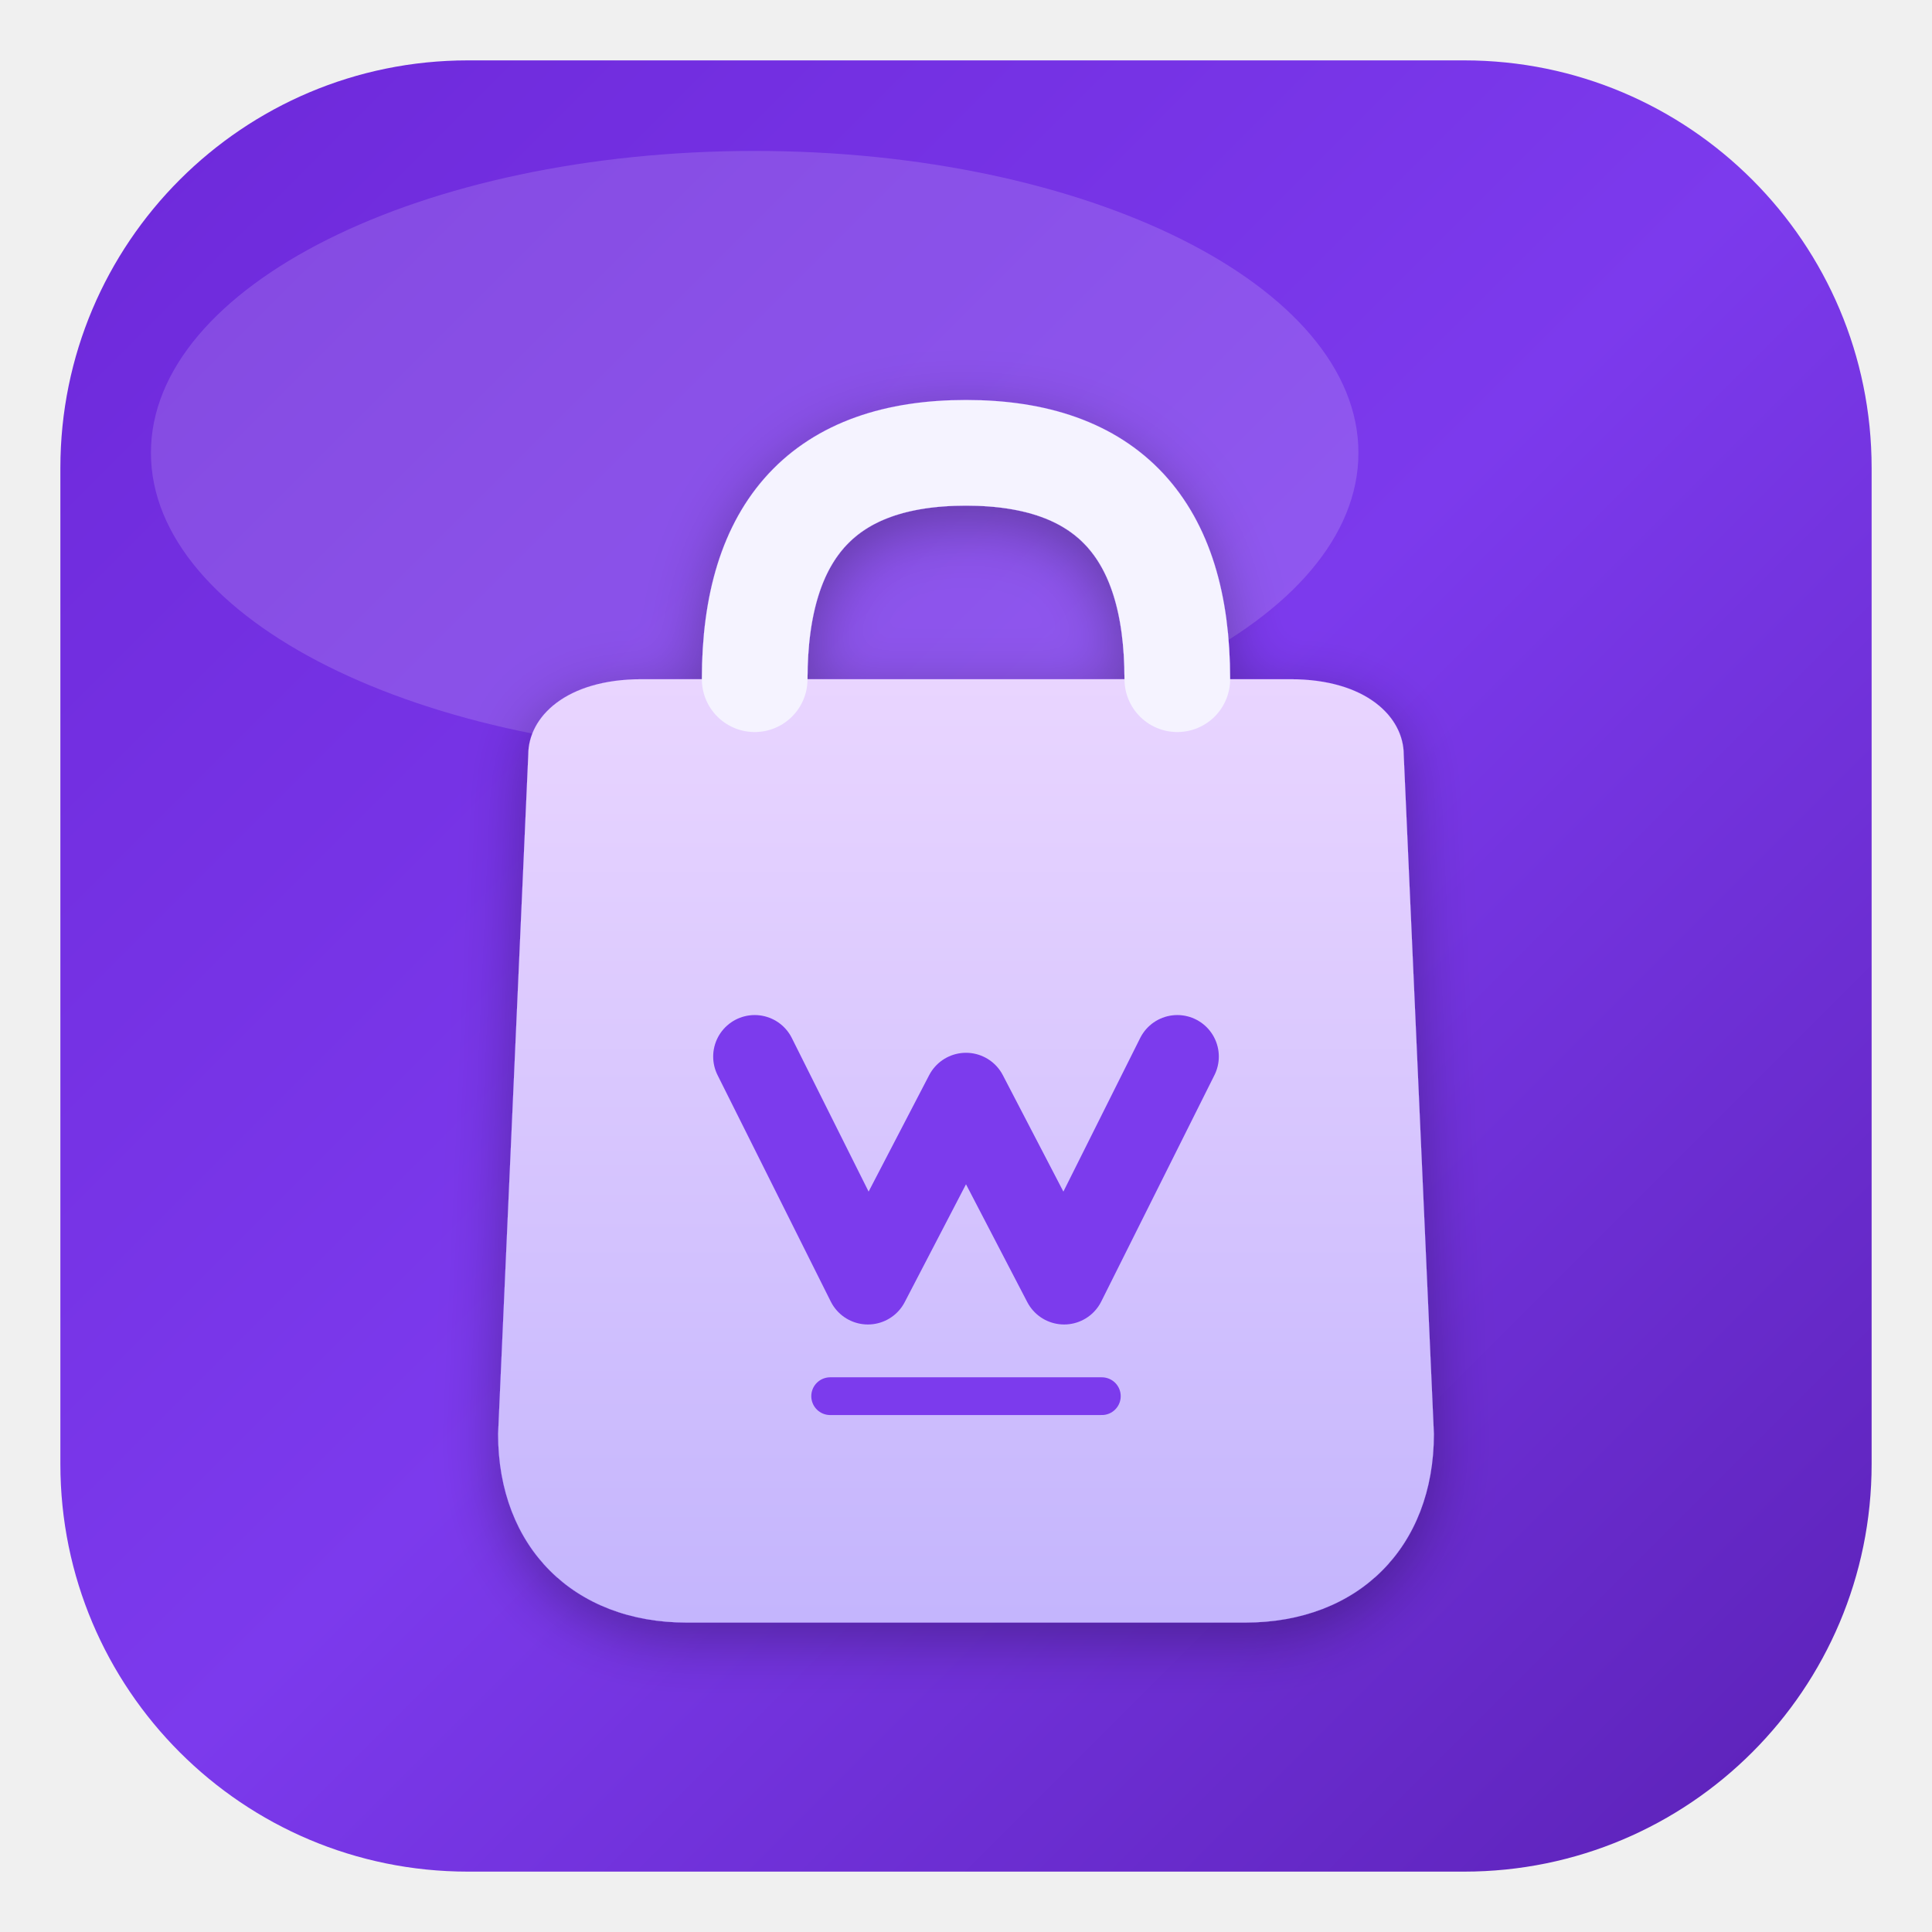
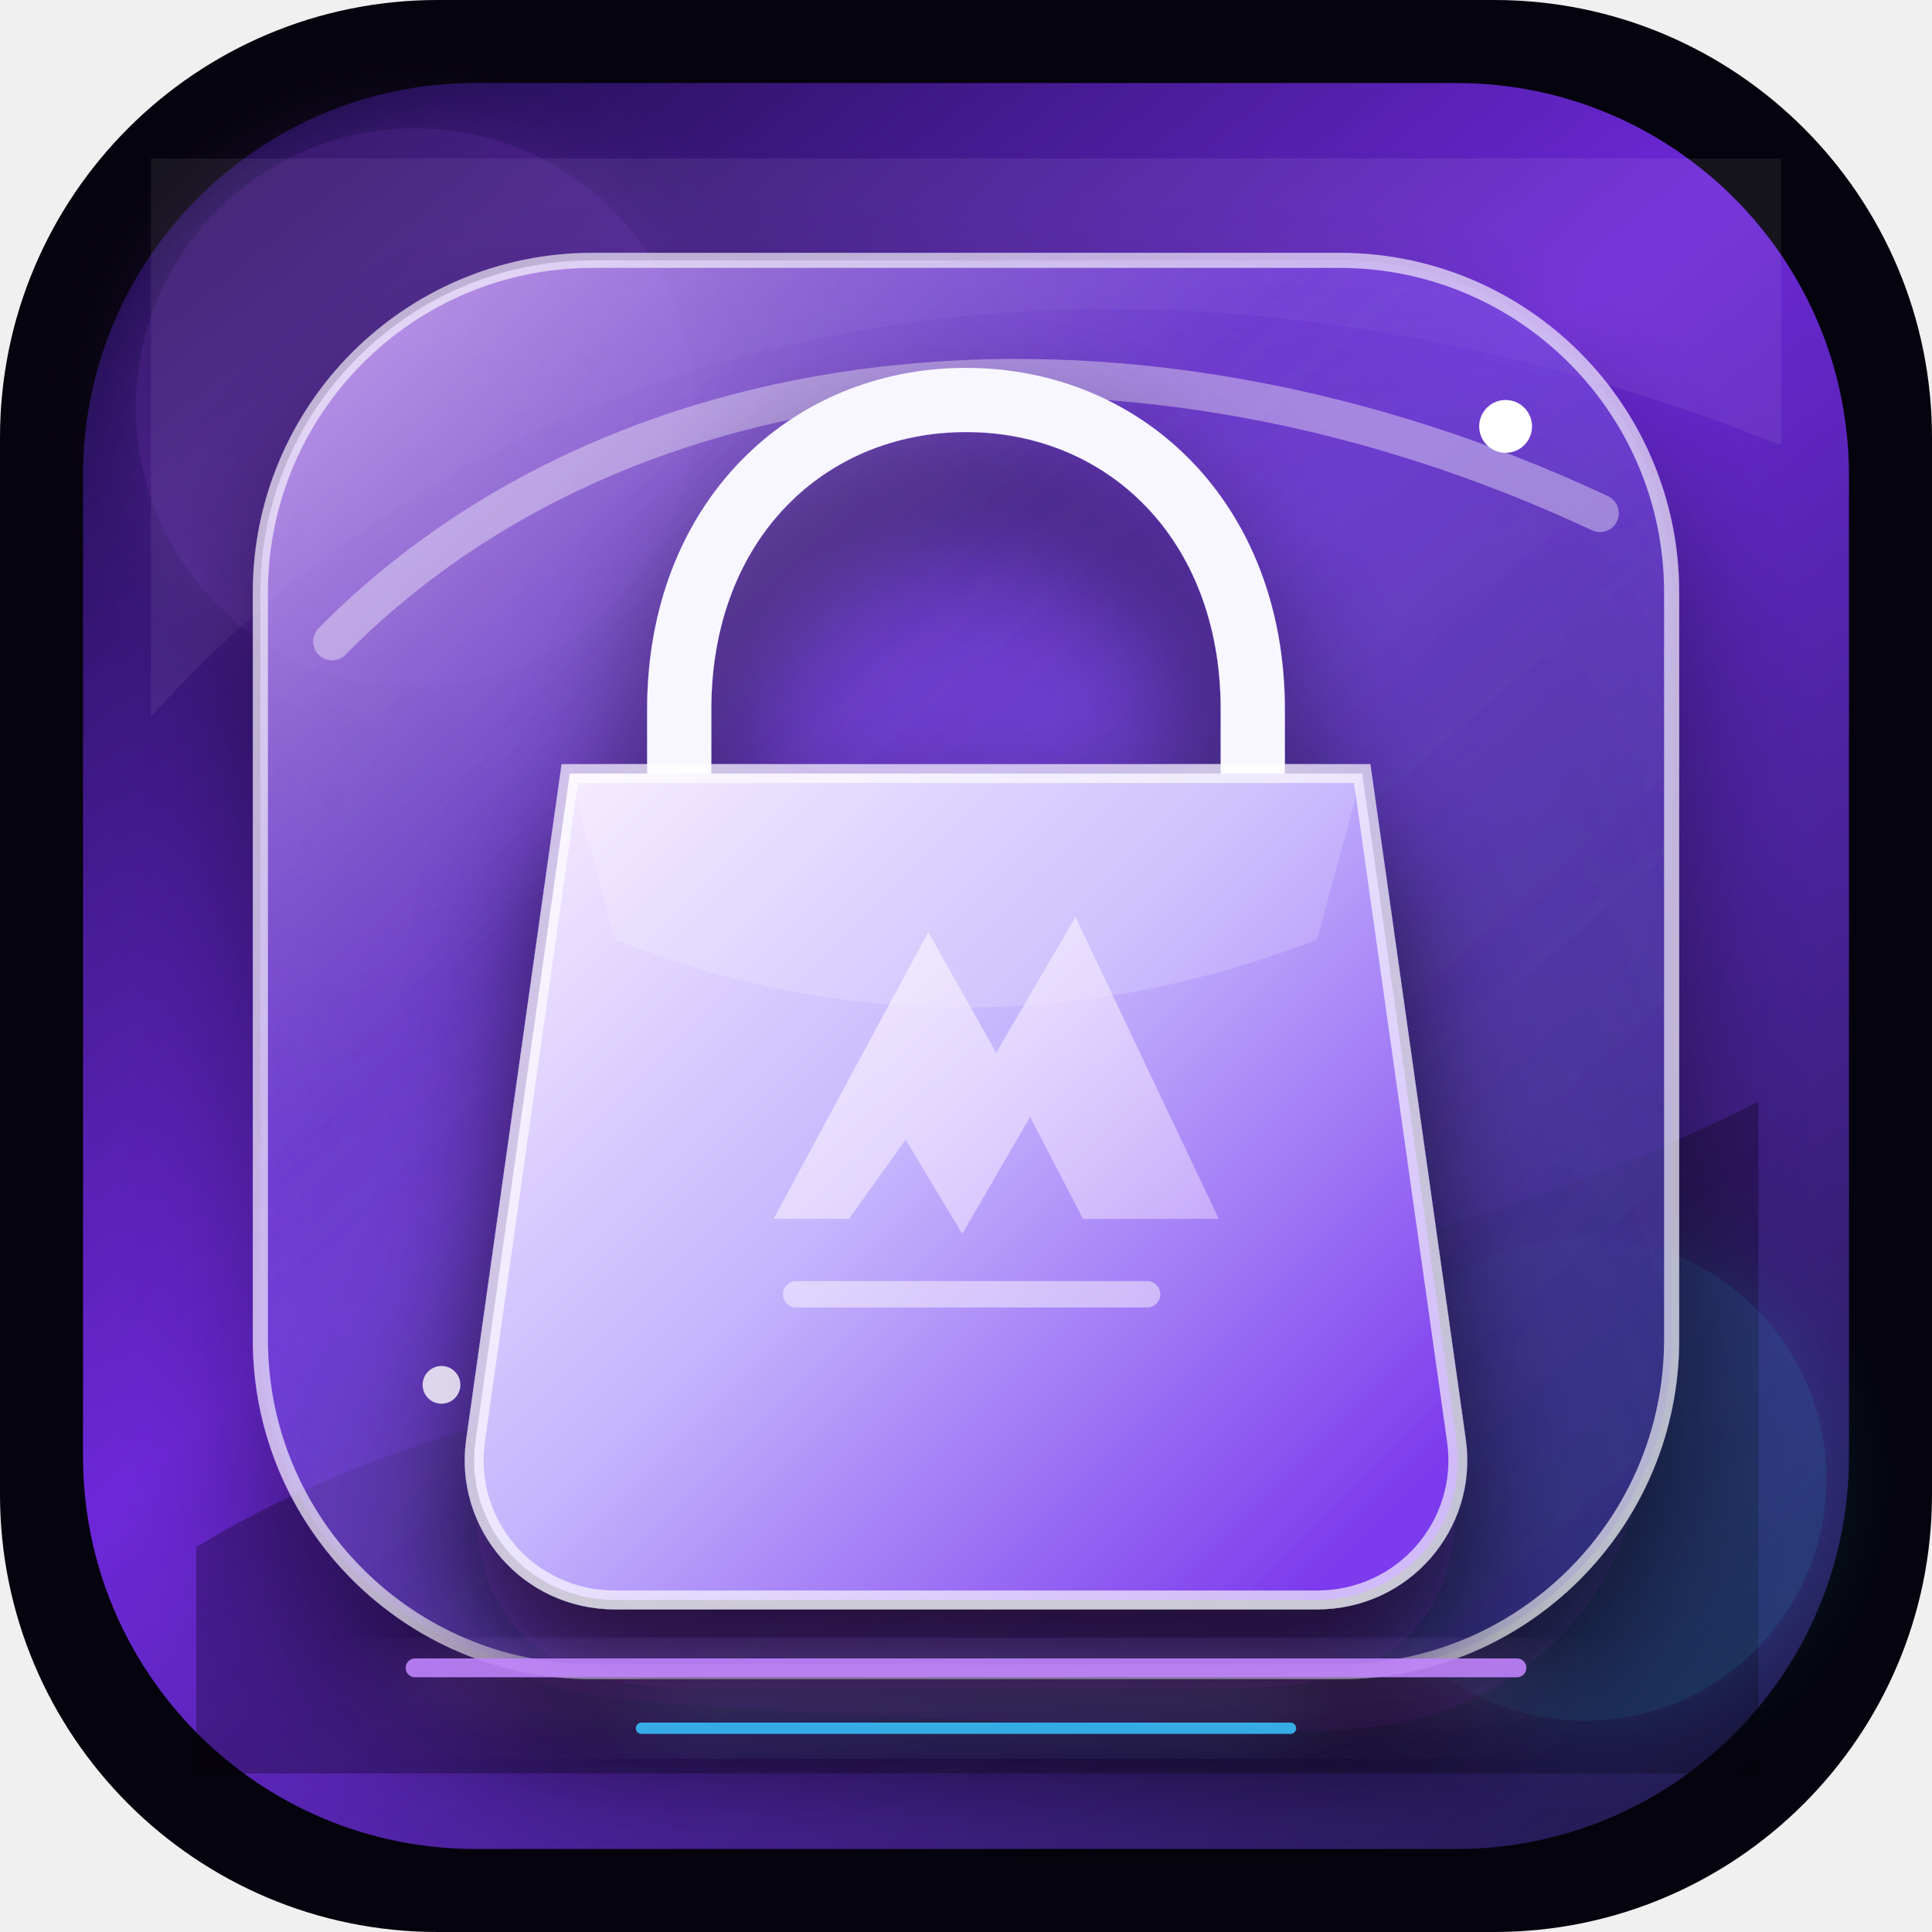
- <svg xmlns="http://www.w3.org/2000/svg" viewBox="0 0 512 512" width="512" height="512">
+ <svg xmlns="http://www.w3.org/2000/svg" viewBox="0 0 512 512">
  <defs>
-     <linearGradient id="bg" x1="0%" y1="0%" x2="100%" y2="100%">
-       <stop offset="0%" stop-color="#6d28d9" />
-       <stop offset="50%" stop-color="#7c3aed" />
-       <stop offset="100%" stop-color="#5b21b6" />
+     <linearGradient id="bg" x1="55" y1="8" x2="455" y2="500" gradientUnits="userSpaceOnUse">
+       <stop stop-color="#170b3d" />
+       <stop offset=".45" stop-color="#6d28d9" />
+       <stop offset="1" stop-color="#1e1b4b" />
    </linearGradient>
-     <linearGradient id="bag" x1="0%" y1="0%" x2="0%" y2="100%">
-       <stop offset="0%" stop-color="#e9d5ff" />
-       <stop offset="100%" stop-color="#c4b5fd" />
+     <linearGradient id="glass" x1="92" y1="70" x2="420" y2="445" gradientUnits="userSpaceOnUse">
+       <stop stop-color="#d8b4fe" stop-opacity=".82" />
+       <stop offset=".34" stop-color="#8b5cf6" stop-opacity=".42" />
+       <stop offset="1" stop-color="#312e81" stop-opacity=".82" />
    </linearGradient>
-     <filter id="shadow" x="-20%" y="-20%" width="140%" height="140%">
-       <feDropShadow dx="0" dy="4" stdDeviation="8" flood-color="#000" flood-opacity="0.3" />
+     <linearGradient id="bag" x1="160" y1="190" x2="370" y2="400" gradientUnits="userSpaceOnUse">
+       <stop stop-color="#f5eaff" />
+       <stop offset=".46" stop-color="#c4b5fd" />
+       <stop offset="1" stop-color="#7c3aed" />
+     </linearGradient>
+     <linearGradient id="shine" x1="172" y1="180" x2="345" y2="370" gradientUnits="userSpaceOnUse">
+       <stop stop-color="#fff" />
+       <stop offset="1" stop-color="#e9d5ff" stop-opacity=".35" />
+     </linearGradient>
+     <filter id="glow" x="-50%" y="-50%" width="200%" height="200%">
+       <feGaussianBlur stdDeviation="12" result="blur" />
+       <feMerge>
+         <feMergeNode in="blur" />
+         <feMergeNode in="SourceGraphic" />
+       </feMerge>
+     </filter>
+     <filter id="shadow" x="-30%" y="-30%" width="160%" height="180%">
+       <feDropShadow dx="0" dy="22" stdDeviation="18" flood-color="#070313" flood-opacity=".75" />
    </filter>
  </defs>
-   <rect x="16" y="16" width="480" height="480" rx="108" ry="108" fill="url(#bg)" />
-   <ellipse cx="200" cy="120" rx="160" ry="80" fill="white" opacity="0.15" />
+   <rect width="512" height="512" rx="116" fill="#05030d" />
+   <rect x="22" y="22" width="468" height="468" rx="104" fill="url(#bg)" />
+   <path d="M40 190C135 84 296 48 472 118V42H40Z" fill="#fff" opacity=".07" />
+   <path d="M52 410C164 342 305 372 466 292V470H52Z" fill="#02010a" opacity=".3" />
+   <circle cx="110" cy="108" r="74" fill="#a855f7" opacity=".18" filter="url(#glow)" />
+   <circle cx="420" cy="392" r="64" fill="#22d3ee" opacity=".16" filter="url(#glow)" />
+   <rect x="69" y="69" width="374" height="374" rx="88" fill="url(#glass)" stroke="#fff" stroke-opacity=".62" stroke-width="4" filter="url(#shadow)" />
+   <path d="M88 170C166 91 300 78 424 136" fill="none" stroke="#fff" stroke-opacity=".38" stroke-width="10" stroke-linecap="round" />
  <g filter="url(#shadow)">
-     <path d="M140 200               C140 190 150 180 170 180               L342 180               C362 180 372 190 372 200               L380 380               C380 410 360 430 330 430               L182 430               C152 430 132 410 132 380               Z" fill="url(#bag)" />
-     <path d="M200 180               Q200 120 256 120               Q312 120 312 180" fill="none" stroke="#f5f3ff" stroke-width="28" stroke-linecap="round" />
-     <path d="M200 280 L230 340 L256 290 L282 340 L312 280" fill="none" stroke="#7c3aed" stroke-width="22" stroke-linecap="round" stroke-linejoin="round" />
-     <line x1="220" y1="370" x2="292" y2="370" stroke="#7c3aed" stroke-width="10" stroke-linecap="round" />
+     <path d="M180 218v-30c0-50 34-82 76-82s76 32 76 82v30" fill="none" stroke="#f8f7ff" stroke-width="17" stroke-linecap="round" />
+     <path d="M151 205h210l25 177c3 22-14 42-37 42H163c-23 0-40-20-37-42l25-177Z" fill="url(#bag)" stroke="#fff" stroke-opacity=".65" stroke-width="5" />
+     <path d="M151 205h210l-12 44c-62 24-126 24-186 0l-12-44Z" fill="#fff" opacity=".17" />
+     <path d="M205 323l41-76 18 32 21-36 38 80h-36l-14-27-18 31-15-25-15 21Z" fill="url(#shine)" />
+     <path d="M211 343h93" stroke="#fff" stroke-opacity=".48" stroke-width="7" stroke-linecap="round" />
  </g>
+   <g filter="url(#glow)" opacity=".9">
+     <path d="M110 442h292" stroke="#c084fc" stroke-width="5" stroke-linecap="round" />
+     <path d="M170 458h172" stroke="#38bdf8" stroke-width="3" stroke-linecap="round" />
+   </g>
+   <circle cx="399" cy="113" r="7" fill="#fff" />
+   <circle cx="117" cy="367" r="5" fill="#fff" opacity=".8" />
</svg>
